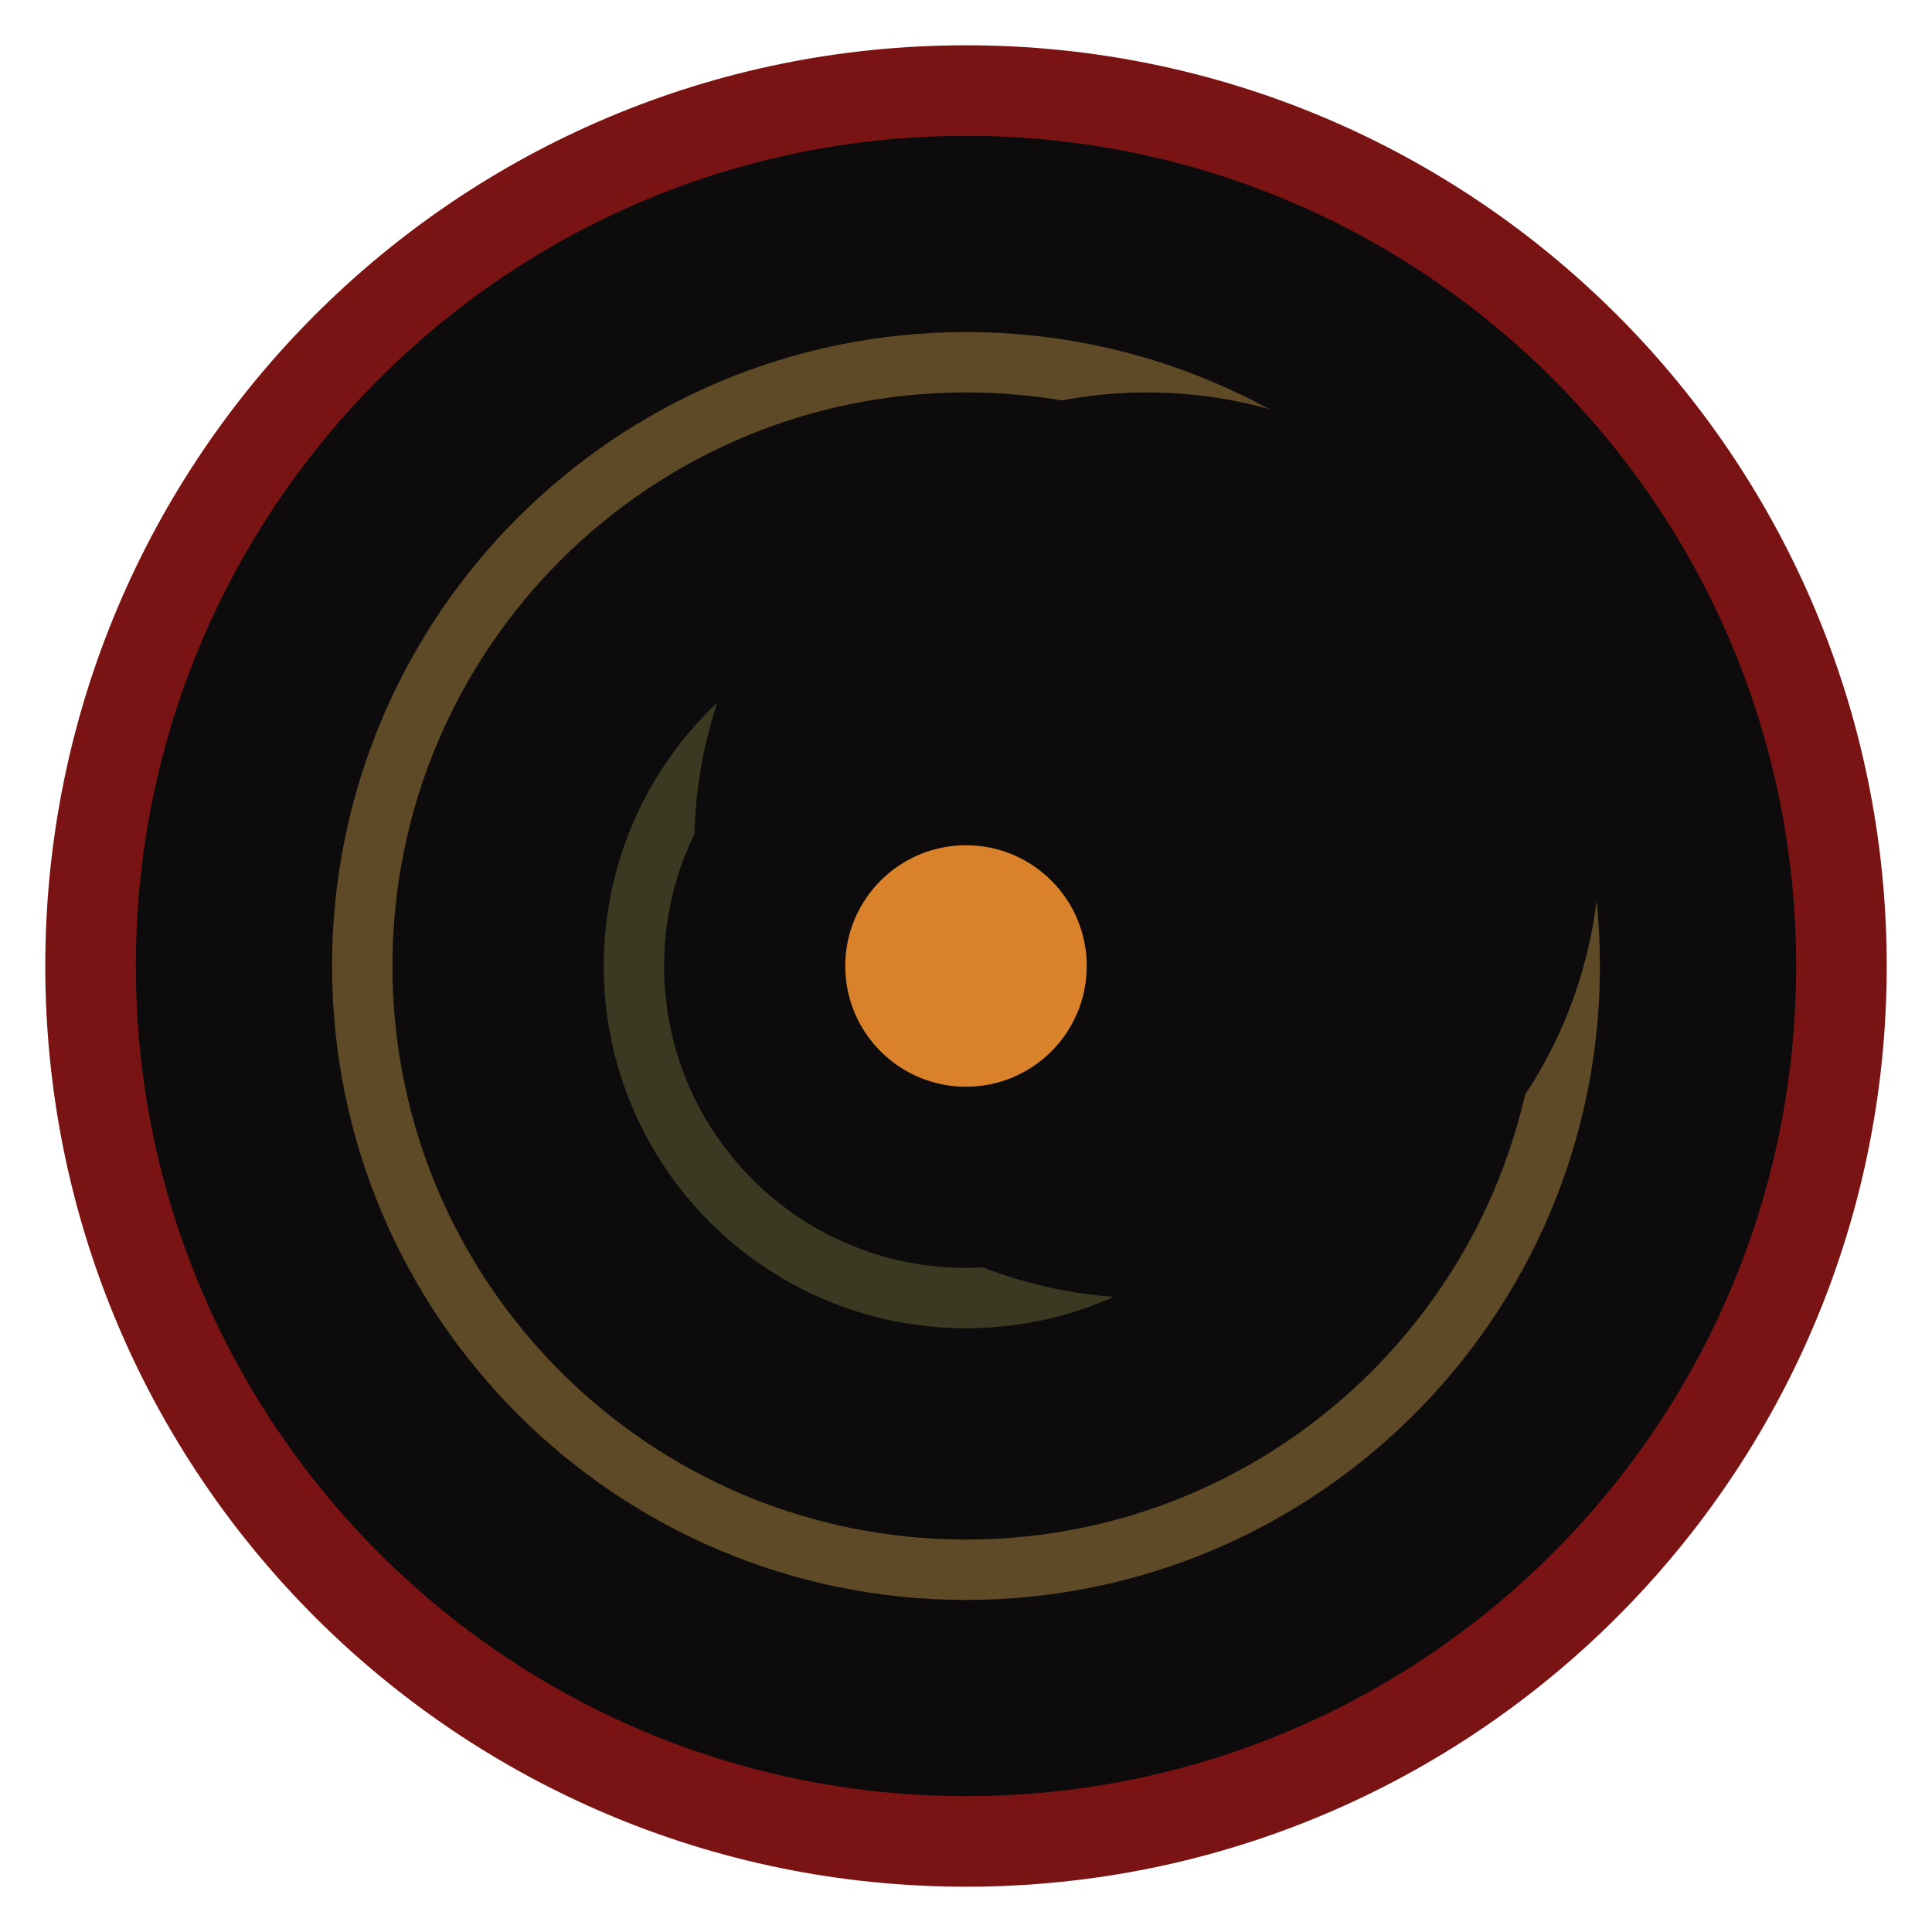
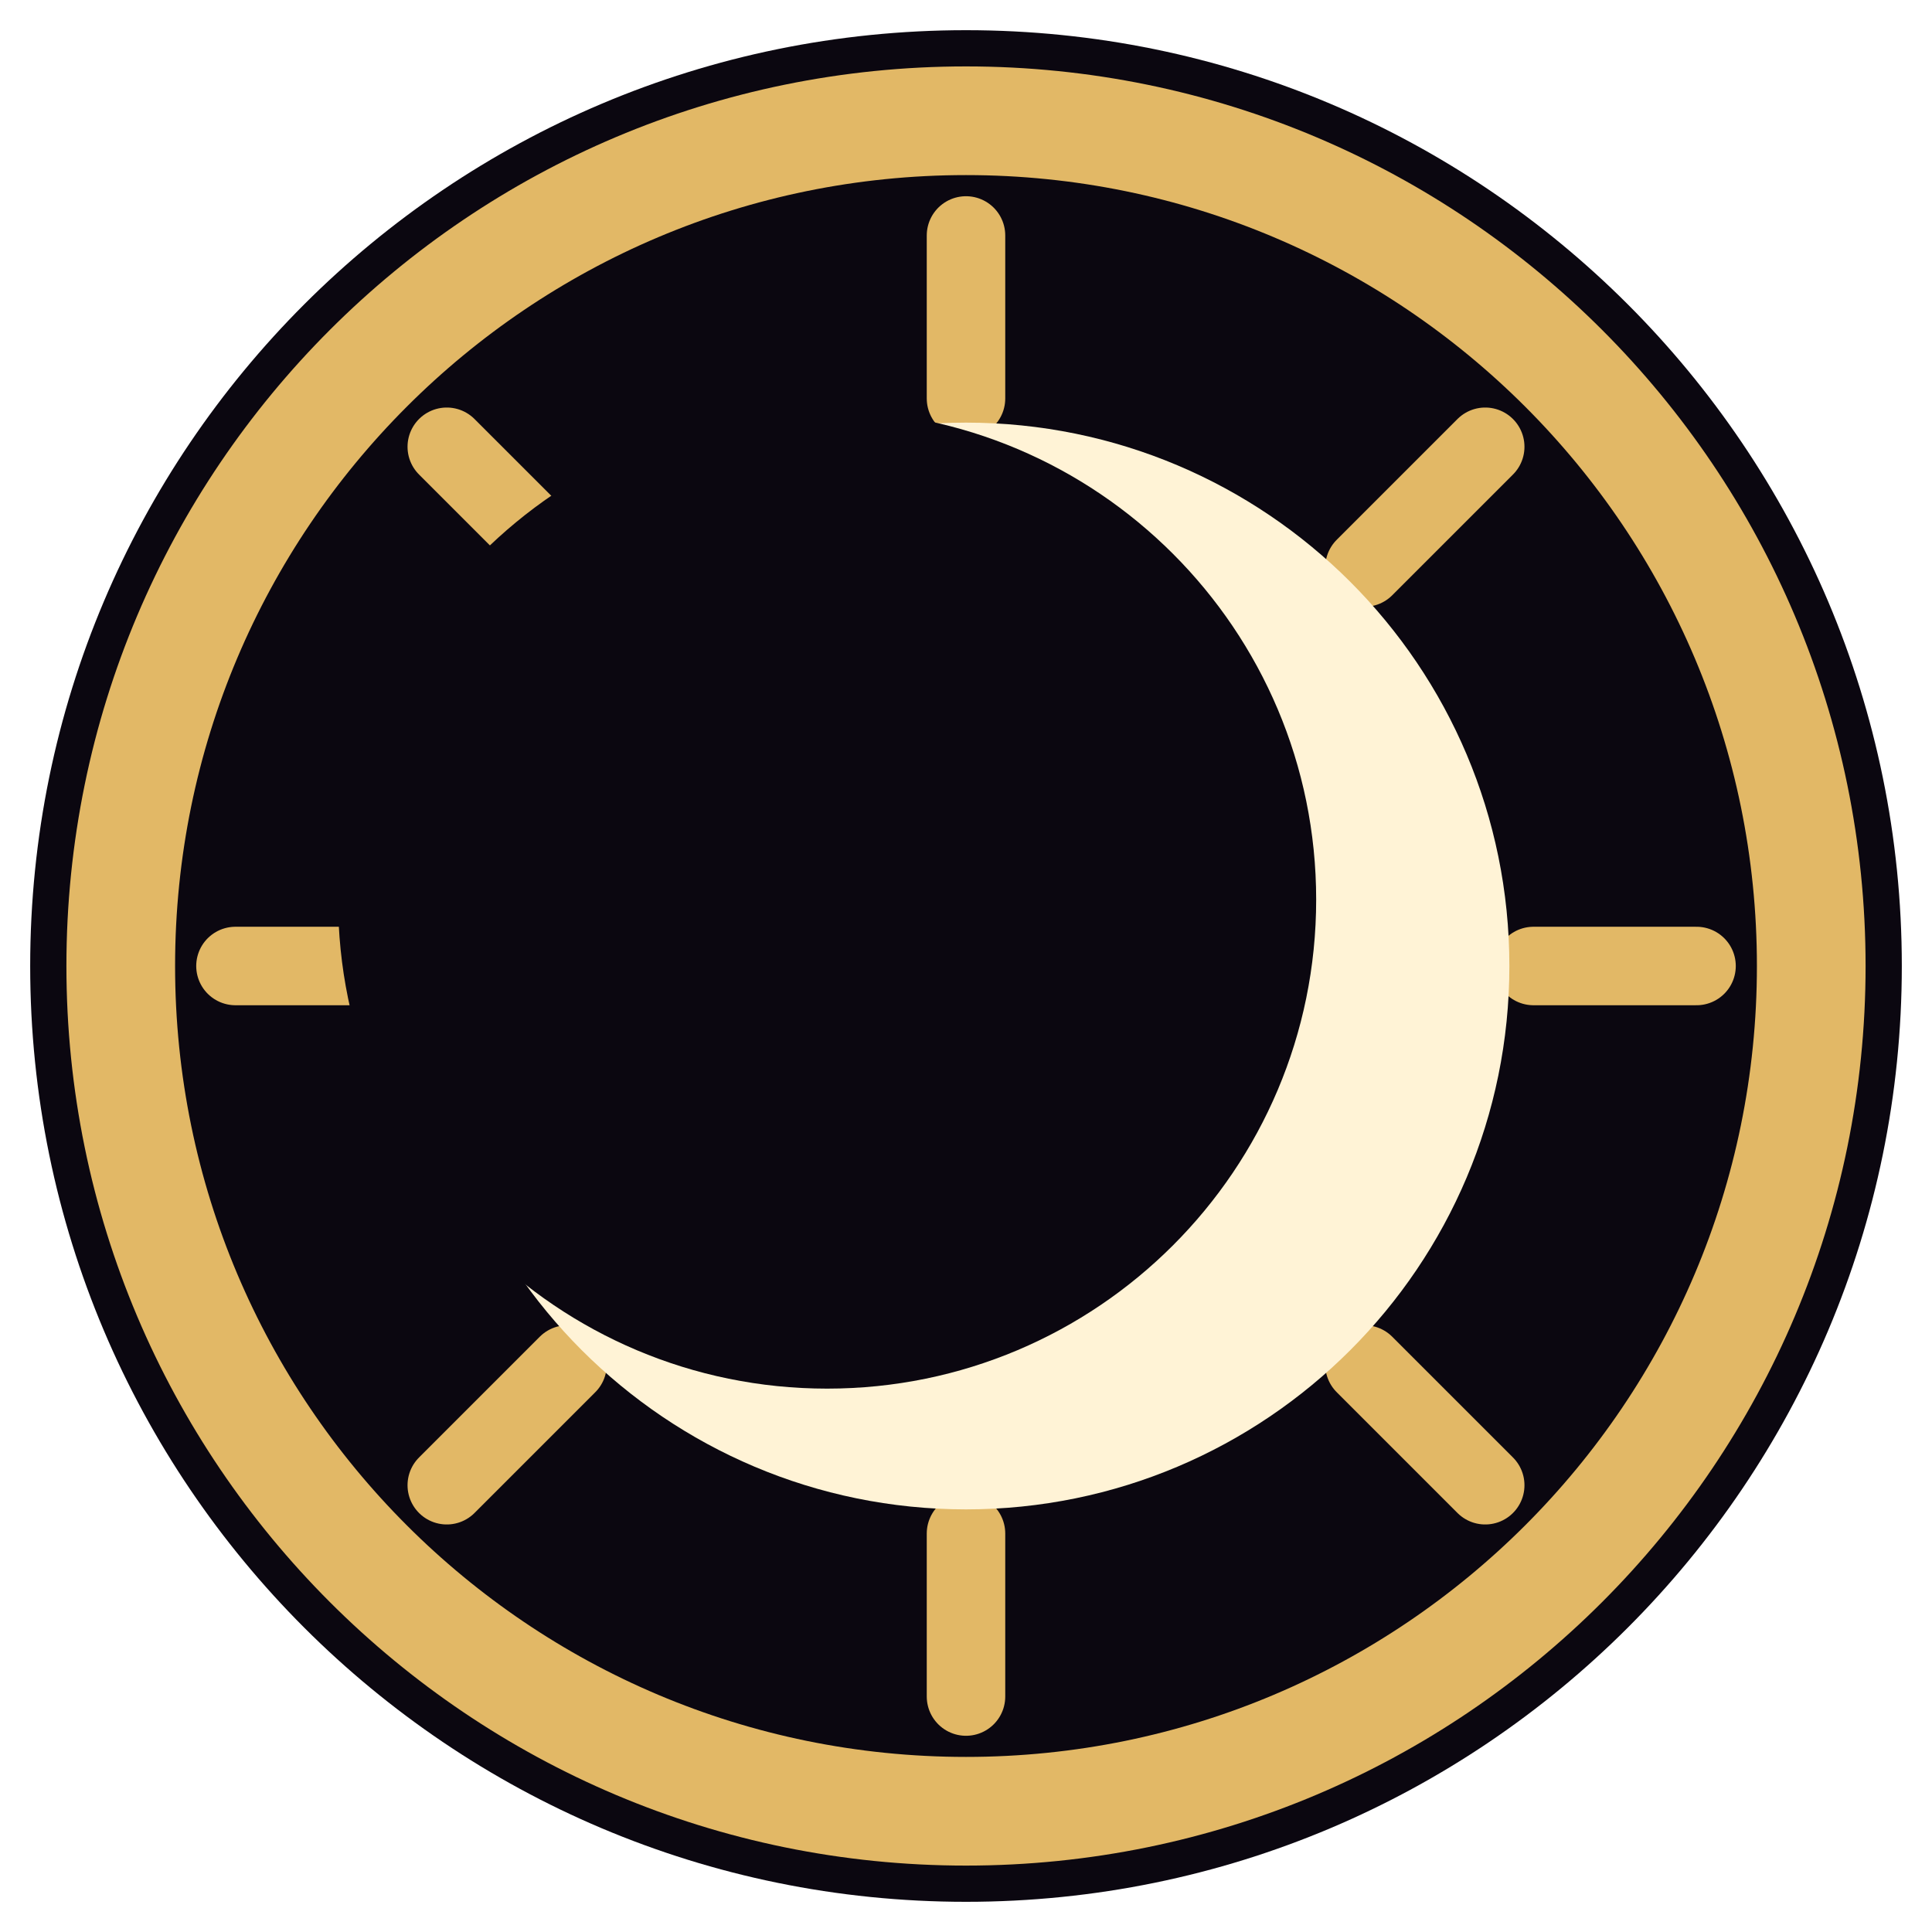
- <svg xmlns="http://www.w3.org/2000/svg" viewBox="0 0 64 64">
-   <circle cx="32" cy="32" r="29" fill="#0d0b0c" stroke="#7a1414" stroke-width="3" />
-   <circle cx="32" cy="32" r="20" fill="none" stroke="#5e4a26" stroke-width="2" />
-   <circle cx="32" cy="32" r="11" fill="none" stroke="#3a3a22" stroke-width="2" />
-   <circle cx="38" cy="28" r="15" fill="#0d0b0c" />
-   <circle cx="32" cy="32" r="4" fill="#d9822b" />
+ <svg xmlns="http://www.w3.org/2000/svg" viewBox="0 0 32 32">
+   <circle cx="16" cy="16" r="15.5" fill="#0b0710" />
+   <circle cx="16" cy="16" r="14" fill="none" stroke="#e2b866" stroke-width="1.8" />
+   <g stroke="#e2b866" stroke-width="1.3" stroke-linecap="round">
+     <path d="M16 3.9V6.6M16 25.4V28.1M3.9 16H6.6M25.4 16H28.1M7.4 7.4L9.4 9.4M22.6 22.6L24.6 24.6M7.4 24.6L9.4 22.6M22.6 9.4L24.6 7.4" />
+   </g>
+   <circle cx="16" cy="16" r="9" fill="#fff3d6" />
+   <circle cx="13.7" cy="14.9" r="8.1" fill="#0b0710" />
</svg>
